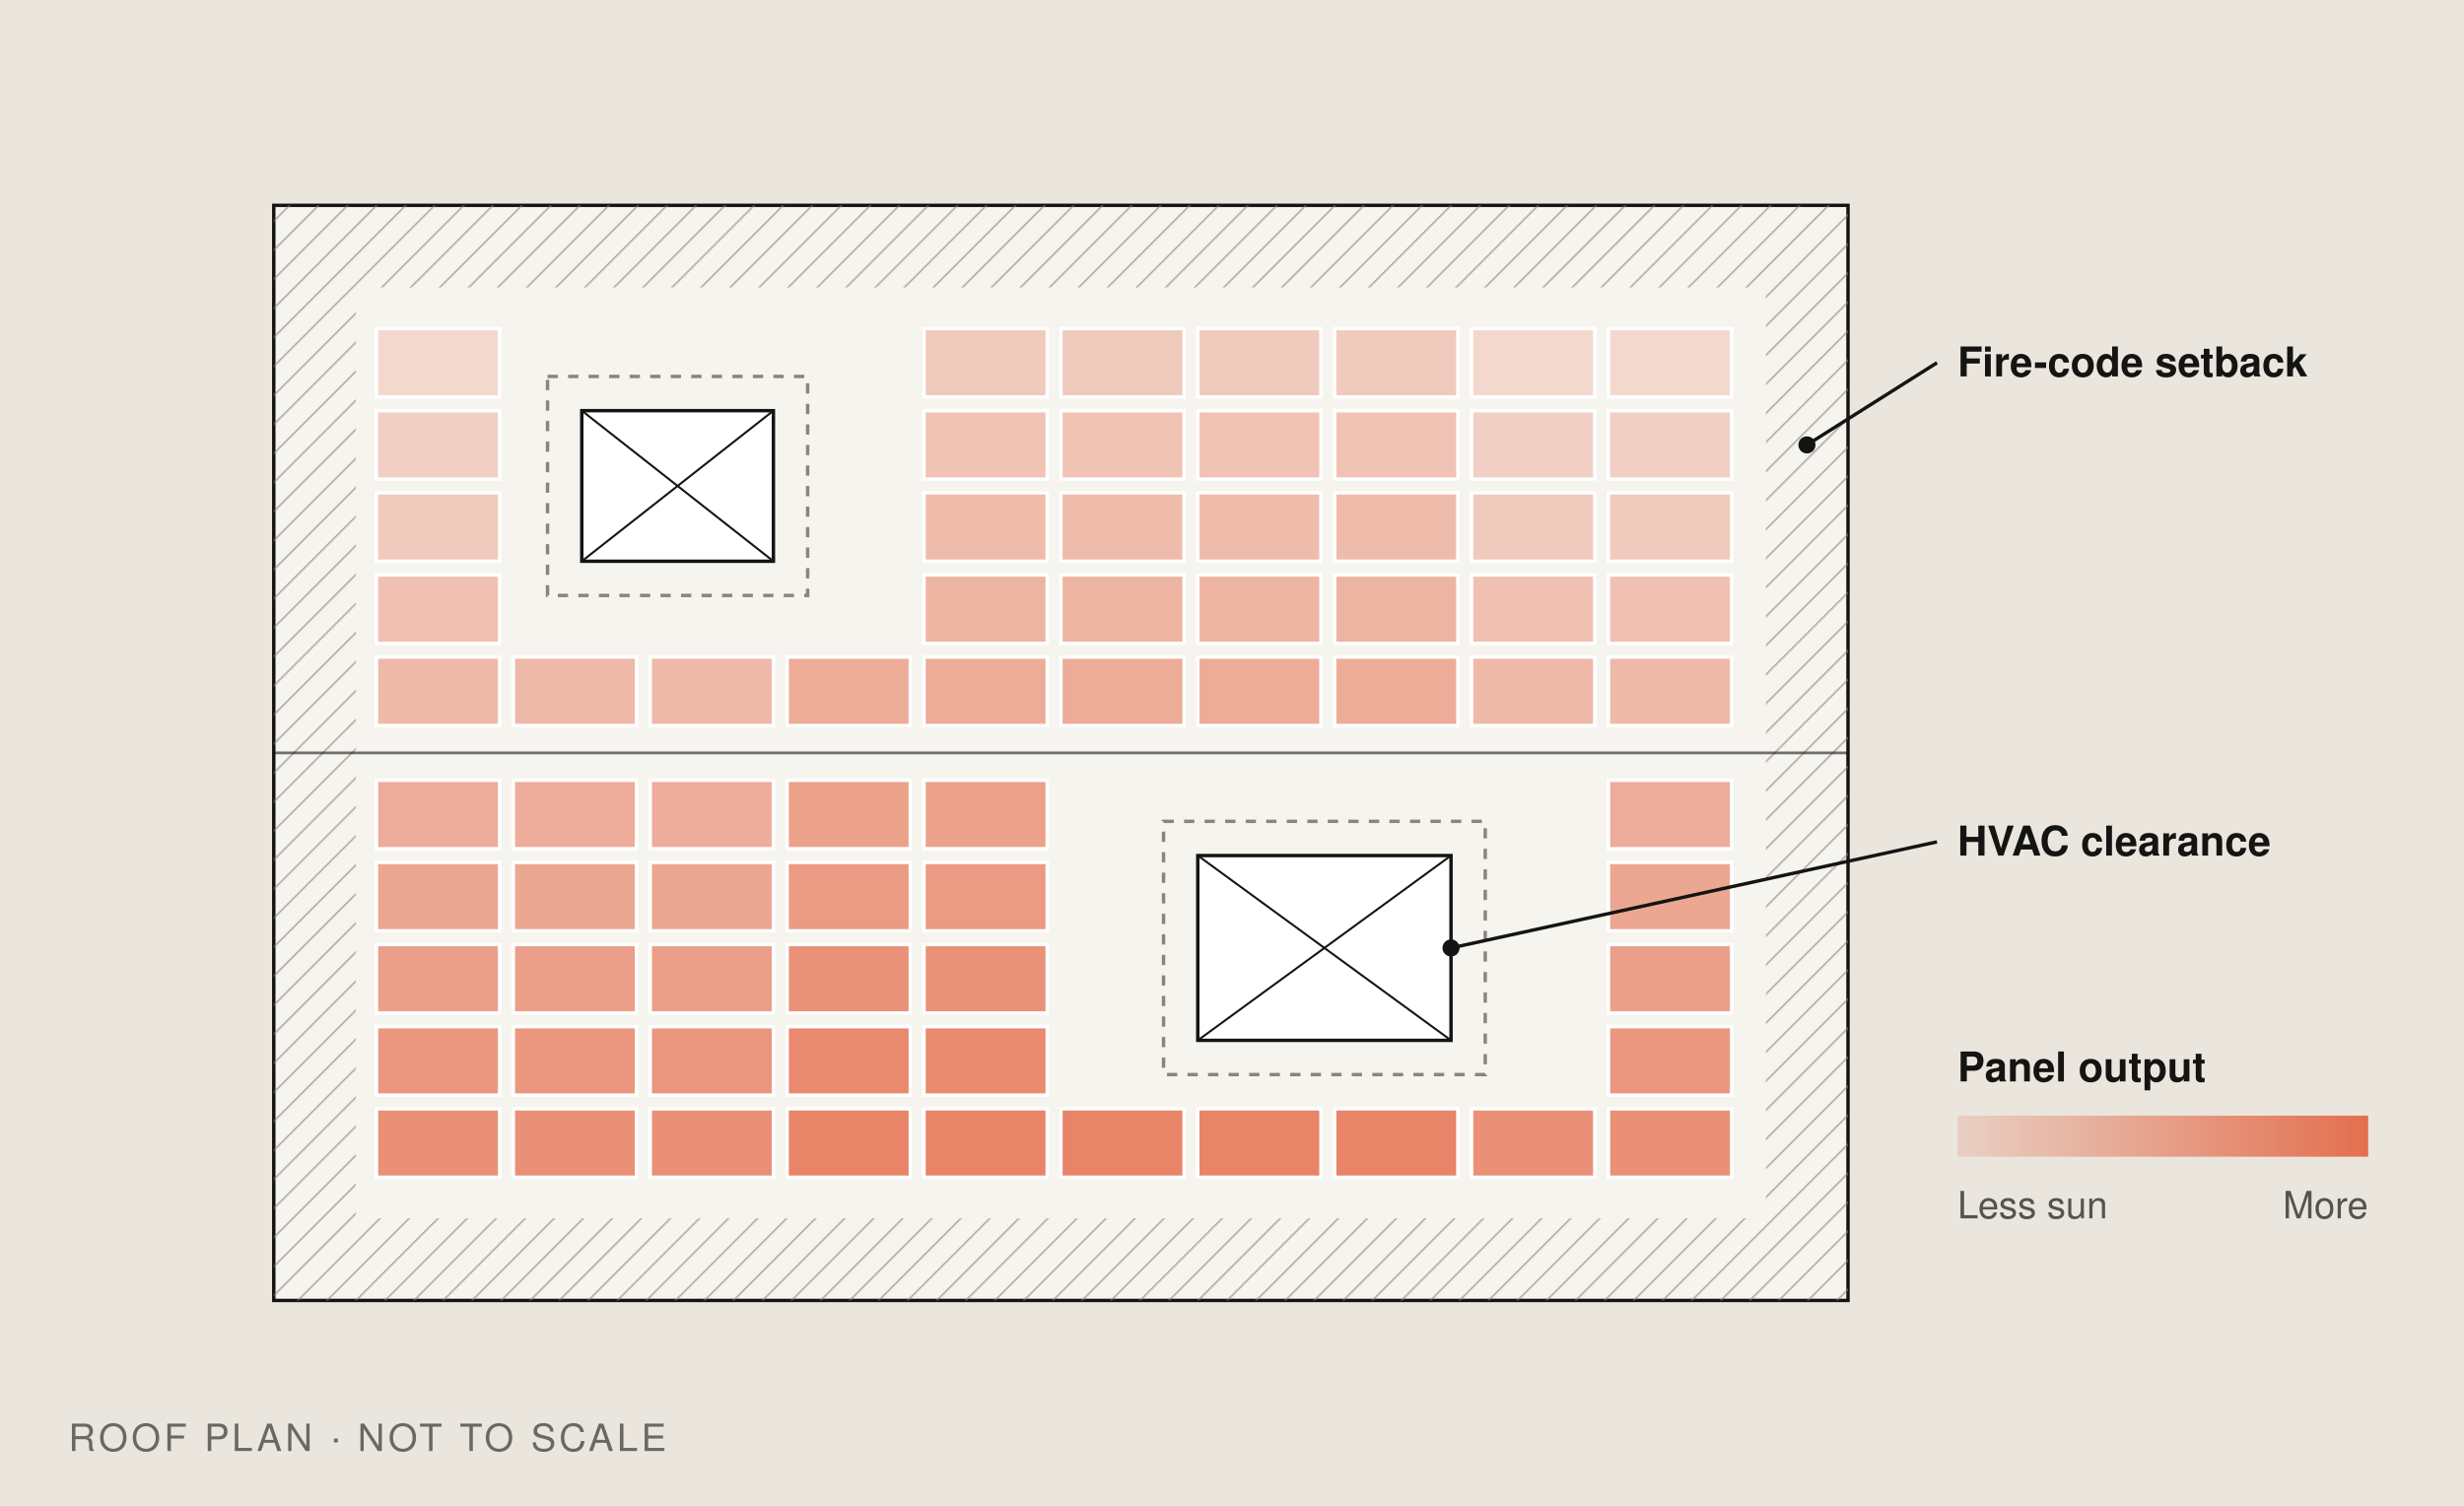
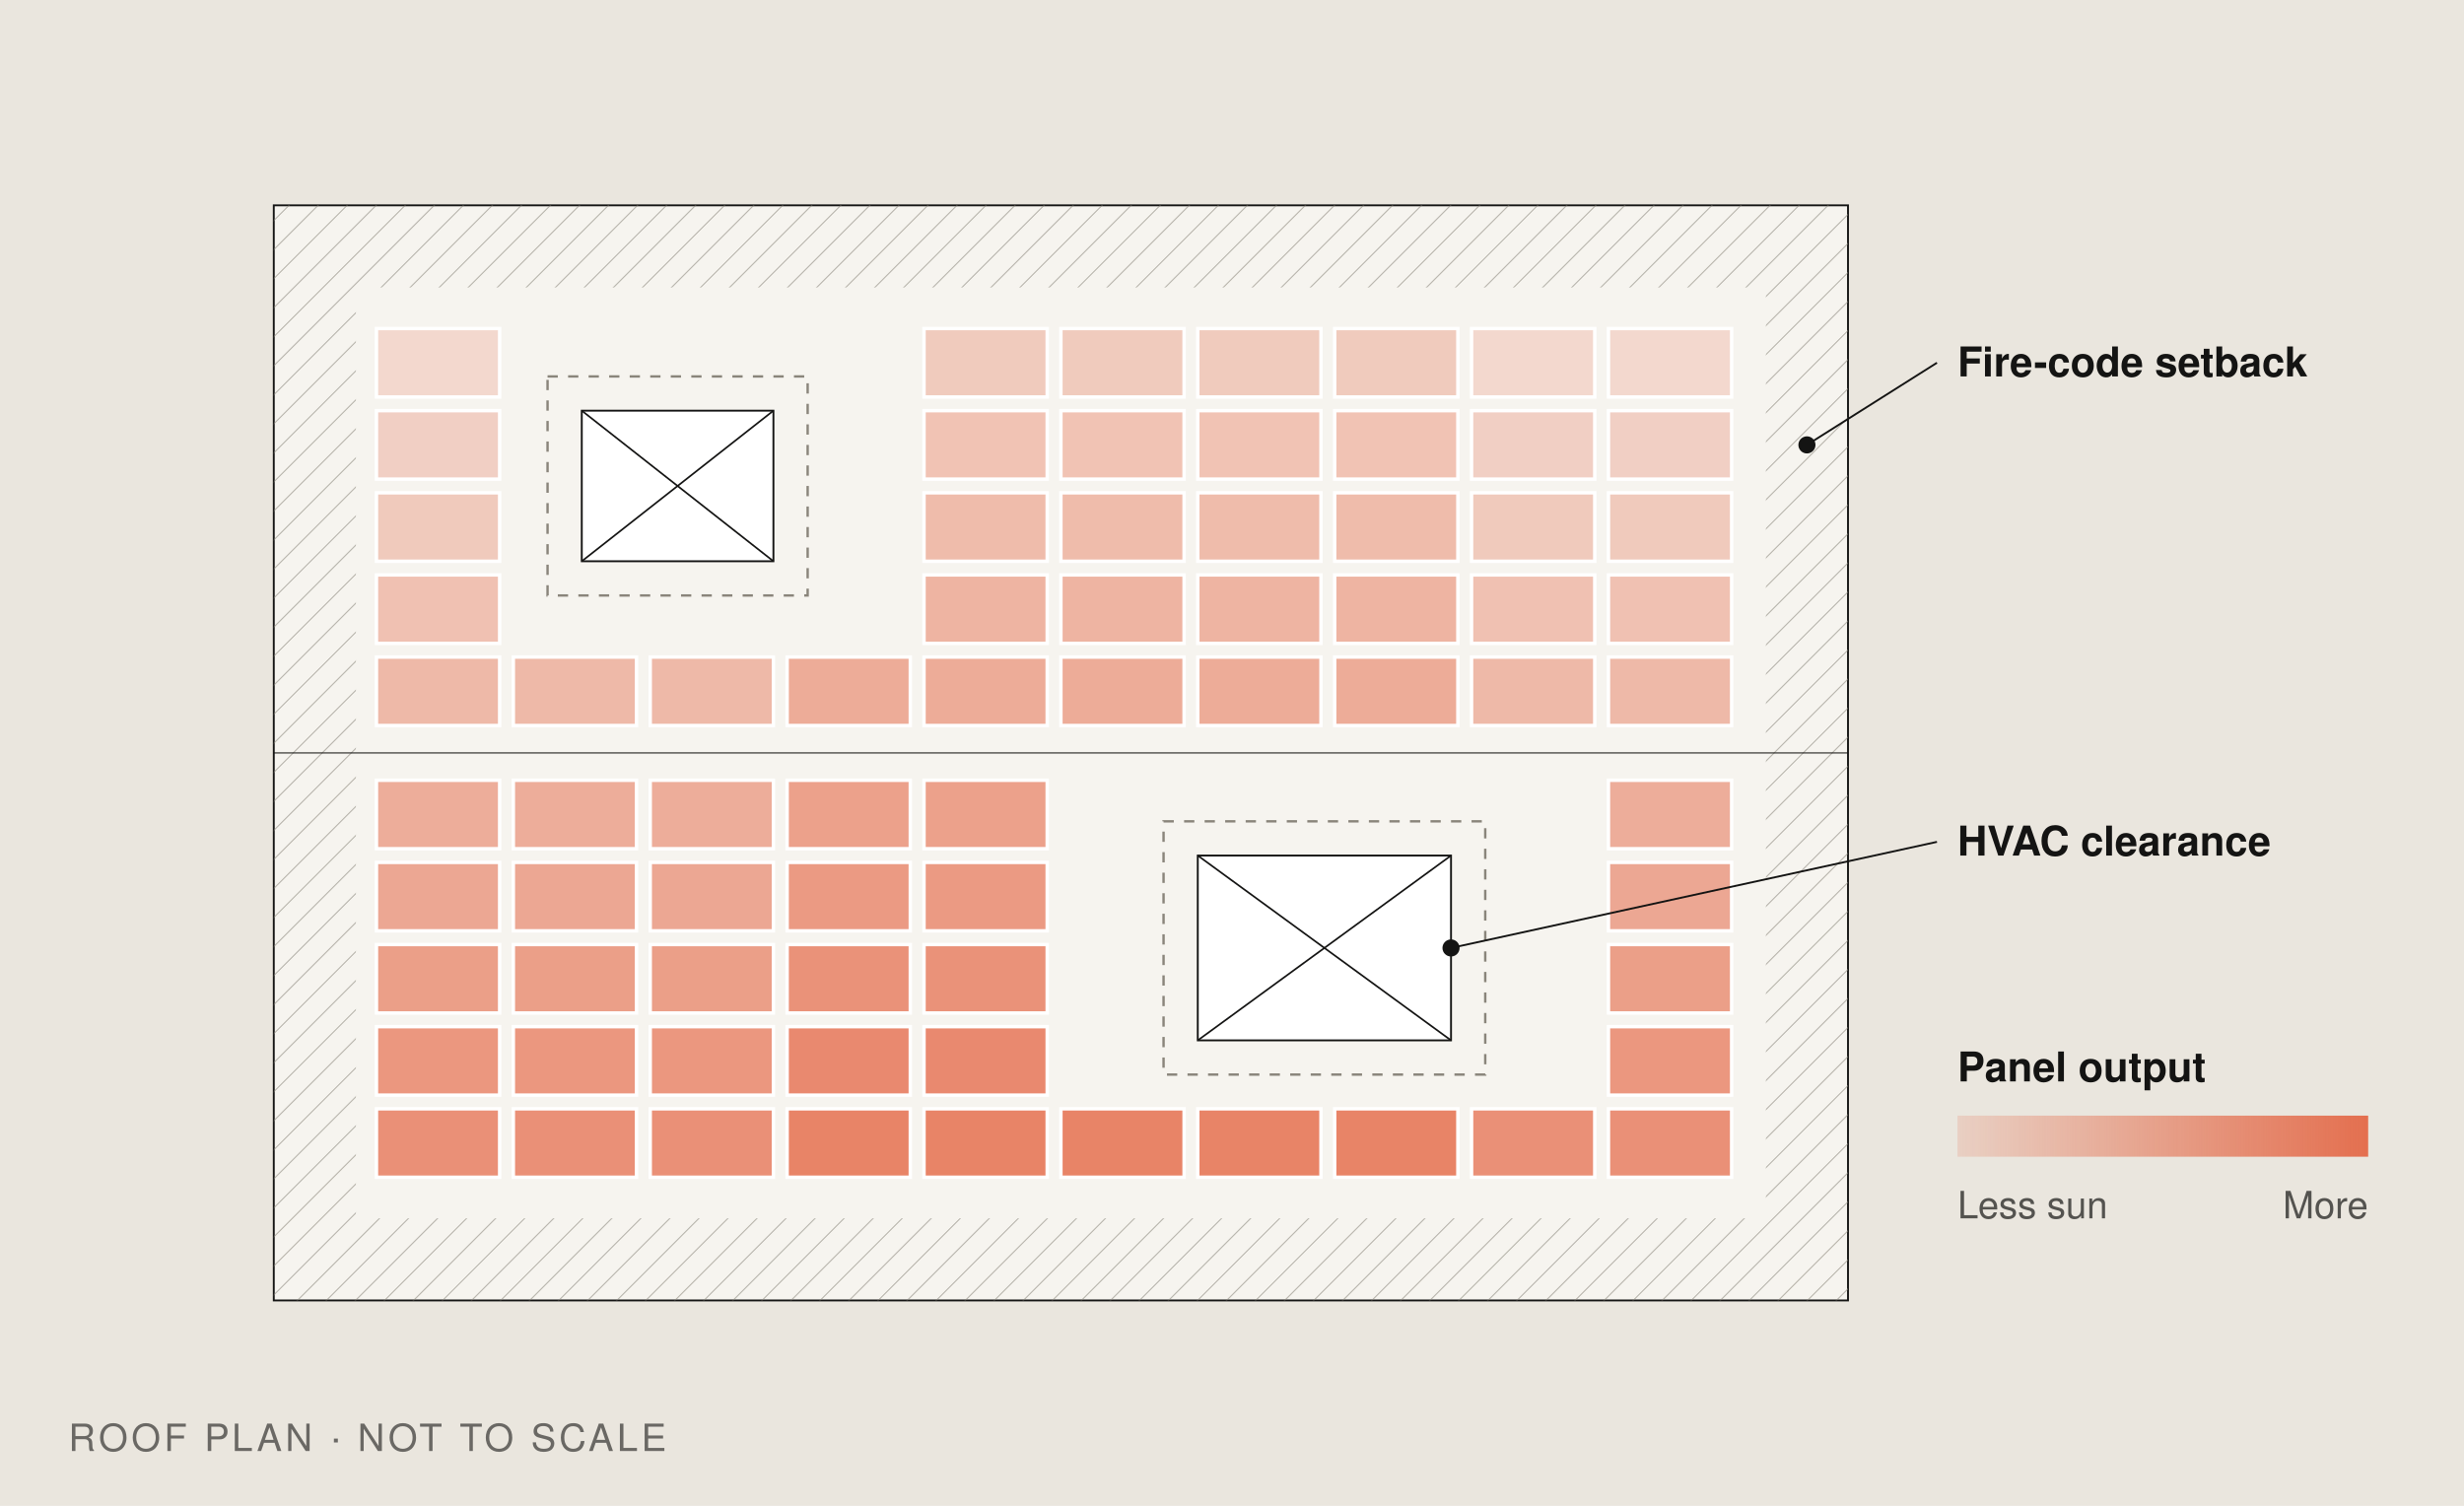
- <svg xmlns="http://www.w3.org/2000/svg" viewBox="0 0 720 440" role="img" aria-label="Roof plan: panels fill both roof planes, darker on the sunnier side, keeping clear of the fire-code setback and HVAC units">
+ <svg xmlns="http://www.w3.org/2000/svg" data-thinned="1" viewBox="0 0 720 440" role="img" aria-label="Roof plan: panels fill both roof planes, darker on the sunnier side, keeping clear of the fire-code setback and HVAC units">
  <rect width="720" height="440" fill="#EAE6DE" />
  <defs>
    <pattern id="h" width="6" height="6" patternUnits="userSpaceOnUse" patternTransform="rotate(45)">
-       <line x1="0" y1="0" x2="0" y2="6" stroke="#8A857B" stroke-width="1" />
+       <line x1="0" y1="0" x2="0" y2="6" stroke="#8A857B" stroke-width="0.55" />
    </pattern>
  </defs>
-   <rect x="80" y="60" width="460" height="320" fill="#F6F4EF" stroke="#141413" stroke-width="1" />
+   <rect x="80" y="60" width="460" height="320" fill="#F6F4EF" stroke="#141413" stroke-width="0.55" />
  <path d="M80 60H540V380H80Z M104 84V356H516V84Z" fill="url(#h)" fill-opacity=".6" fill-rule="evenodd" />
-   <line x1="80" y1="220" x2="540" y2="220" stroke="#141413" stroke-width=".8" stroke-opacity=".6" />
-   <rect x="340" y="240" width="94" height="74" fill="none" stroke="#8A857B" stroke-dasharray="3 3" />
-   <rect x="350" y="250" width="74" height="54" fill="#fff" stroke="#141413" stroke-width="1" />
-   <line x1="350" y1="250" x2="424" y2="304" stroke="#141413" stroke-width=".6" />
-   <line x1="424" y1="250" x2="350" y2="304" stroke="#141413" stroke-width=".6" />
-   <rect x="160" y="110" width="76" height="64" fill="none" stroke="#8A857B" stroke-dasharray="3 3" />
-   <rect x="170" y="120" width="56" height="44" fill="#fff" stroke="#141413" stroke-width="1" />
-   <line x1="170" y1="120" x2="226" y2="164" stroke="#141413" stroke-width=".6" />
-   <line x1="226" y1="120" x2="170" y2="164" stroke="#141413" stroke-width=".6" />
+   <line x1="80" y1="220" x2="540" y2="220" stroke="#141413" stroke-width="0.5" stroke-opacity=".6" />
+   <rect x="340" y="240" width="94" height="74" fill="none" stroke-width="0.7" stroke="#8A857B" stroke-dasharray="3 3" />
+   <rect x="350" y="250" width="74" height="54" fill="#fff" stroke="#141413" stroke-width="0.55" />
+   <line x1="350" y1="250" x2="424" y2="304" stroke="#141413" stroke-width="0.5" />
+   <line x1="424" y1="250" x2="350" y2="304" stroke="#141413" stroke-width="0.5" />
+   <rect x="160" y="110" width="76" height="64" fill="none" stroke-width="0.7" stroke="#8A857B" stroke-dasharray="3 3" />
+   <rect x="170" y="120" width="56" height="44" fill="#fff" stroke="#141413" stroke-width="0.55" />
+   <line x1="170" y1="120" x2="226" y2="164" stroke="#141413" stroke-width="0.5" />
+   <line x1="226" y1="120" x2="170" y2="164" stroke="#141413" stroke-width="0.5" />
  <rect x="110" y="228" width="36" height="20" fill="#E2512B" fill-opacity="0.43" stroke="#fff" stroke-width="1" />
  <rect x="150" y="228" width="36" height="20" fill="#E2512B" fill-opacity="0.43" stroke="#fff" stroke-width="1" />
  <rect x="190" y="228" width="36" height="20" fill="#E2512B" fill-opacity="0.43" stroke="#fff" stroke-width="1" />
  <rect x="230" y="228" width="36" height="20" fill="#E2512B" fill-opacity="0.51" stroke="#fff" stroke-width="1" />
  <rect x="270" y="228" width="36" height="20" fill="#E2512B" fill-opacity="0.51" stroke="#fff" stroke-width="1" />
  <rect x="470" y="228" width="36" height="20" fill="#E2512B" fill-opacity="0.43" stroke="#fff" stroke-width="1" />
  <rect x="110" y="252" width="36" height="20" fill="#E2512B" fill-opacity="0.47" stroke="#fff" stroke-width="1" />
  <rect x="150" y="252" width="36" height="20" fill="#E2512B" fill-opacity="0.47" stroke="#fff" stroke-width="1" />
  <rect x="190" y="252" width="36" height="20" fill="#E2512B" fill-opacity="0.47" stroke="#fff" stroke-width="1" />
  <rect x="230" y="252" width="36" height="20" fill="#E2512B" fill-opacity="0.55" stroke="#fff" stroke-width="1" />
  <rect x="270" y="252" width="36" height="20" fill="#E2512B" fill-opacity="0.55" stroke="#fff" stroke-width="1" />
  <rect x="470" y="252" width="36" height="20" fill="#E2512B" fill-opacity="0.47" stroke="#fff" stroke-width="1" />
  <rect x="110" y="276" width="36" height="20" fill="#E2512B" fill-opacity="0.52" stroke="#fff" stroke-width="1" />
  <rect x="150" y="276" width="36" height="20" fill="#E2512B" fill-opacity="0.52" stroke="#fff" stroke-width="1" />
  <rect x="190" y="276" width="36" height="20" fill="#E2512B" fill-opacity="0.52" stroke="#fff" stroke-width="1" />
  <rect x="230" y="276" width="36" height="20" fill="#E2512B" fill-opacity="0.60" stroke="#fff" stroke-width="1" />
  <rect x="270" y="276" width="36" height="20" fill="#E2512B" fill-opacity="0.60" stroke="#fff" stroke-width="1" />
  <rect x="470" y="276" width="36" height="20" fill="#E2512B" fill-opacity="0.52" stroke="#fff" stroke-width="1" />
  <rect x="110" y="300" width="36" height="20" fill="#E2512B" fill-opacity="0.57" stroke="#fff" stroke-width="1" />
  <rect x="150" y="300" width="36" height="20" fill="#E2512B" fill-opacity="0.57" stroke="#fff" stroke-width="1" />
  <rect x="190" y="300" width="36" height="20" fill="#E2512B" fill-opacity="0.57" stroke="#fff" stroke-width="1" />
  <rect x="230" y="300" width="36" height="20" fill="#E2512B" fill-opacity="0.65" stroke="#fff" stroke-width="1" />
  <rect x="270" y="300" width="36" height="20" fill="#E2512B" fill-opacity="0.65" stroke="#fff" stroke-width="1" />
  <rect x="470" y="300" width="36" height="20" fill="#E2512B" fill-opacity="0.57" stroke="#fff" stroke-width="1" />
  <rect x="110" y="324" width="36" height="20" fill="#E2512B" fill-opacity="0.61" stroke="#fff" stroke-width="1" />
  <rect x="150" y="324" width="36" height="20" fill="#E2512B" fill-opacity="0.61" stroke="#fff" stroke-width="1" />
  <rect x="190" y="324" width="36" height="20" fill="#E2512B" fill-opacity="0.61" stroke="#fff" stroke-width="1" />
  <rect x="230" y="324" width="36" height="20" fill="#E2512B" fill-opacity="0.69" stroke="#fff" stroke-width="1" />
  <rect x="270" y="324" width="36" height="20" fill="#E2512B" fill-opacity="0.69" stroke="#fff" stroke-width="1" />
  <rect x="310" y="324" width="36" height="20" fill="#E2512B" fill-opacity="0.69" stroke="#fff" stroke-width="1" />
  <rect x="350" y="324" width="36" height="20" fill="#E2512B" fill-opacity="0.69" stroke="#fff" stroke-width="1" />
  <rect x="390" y="324" width="36" height="20" fill="#E2512B" fill-opacity="0.69" stroke="#fff" stroke-width="1" />
  <rect x="430" y="324" width="36" height="20" fill="#E2512B" fill-opacity="0.61" stroke="#fff" stroke-width="1" />
  <rect x="470" y="324" width="36" height="20" fill="#E2512B" fill-opacity="0.61" stroke="#fff" stroke-width="1" />
  <rect x="110" y="192" width="36" height="20" fill="#E2512B" fill-opacity="0.36" stroke="#fff" stroke-width="1" />
  <rect x="150" y="192" width="36" height="20" fill="#E2512B" fill-opacity="0.36" stroke="#fff" stroke-width="1" />
  <rect x="190" y="192" width="36" height="20" fill="#E2512B" fill-opacity="0.36" stroke="#fff" stroke-width="1" />
  <rect x="230" y="192" width="36" height="20" fill="#E2512B" fill-opacity="0.44" stroke="#fff" stroke-width="1" />
  <rect x="270" y="192" width="36" height="20" fill="#E2512B" fill-opacity="0.44" stroke="#fff" stroke-width="1" />
  <rect x="310" y="192" width="36" height="20" fill="#E2512B" fill-opacity="0.44" stroke="#fff" stroke-width="1" />
  <rect x="350" y="192" width="36" height="20" fill="#E2512B" fill-opacity="0.44" stroke="#fff" stroke-width="1" />
  <rect x="390" y="192" width="36" height="20" fill="#E2512B" fill-opacity="0.44" stroke="#fff" stroke-width="1" />
  <rect x="430" y="192" width="36" height="20" fill="#E2512B" fill-opacity="0.36" stroke="#fff" stroke-width="1" />
  <rect x="470" y="192" width="36" height="20" fill="#E2512B" fill-opacity="0.36" stroke="#fff" stroke-width="1" />
  <rect x="110" y="168" width="36" height="20" fill="#E2512B" fill-opacity="0.31" stroke="#fff" stroke-width="1" />
  <rect x="270" y="168" width="36" height="20" fill="#E2512B" fill-opacity="0.39" stroke="#fff" stroke-width="1" />
  <rect x="310" y="168" width="36" height="20" fill="#E2512B" fill-opacity="0.39" stroke="#fff" stroke-width="1" />
  <rect x="350" y="168" width="36" height="20" fill="#E2512B" fill-opacity="0.39" stroke="#fff" stroke-width="1" />
  <rect x="390" y="168" width="36" height="20" fill="#E2512B" fill-opacity="0.39" stroke="#fff" stroke-width="1" />
  <rect x="430" y="168" width="36" height="20" fill="#E2512B" fill-opacity="0.31" stroke="#fff" stroke-width="1" />
  <rect x="470" y="168" width="36" height="20" fill="#E2512B" fill-opacity="0.31" stroke="#fff" stroke-width="1" />
  <rect x="110" y="144" width="36" height="20" fill="#E2512B" fill-opacity="0.26" stroke="#fff" stroke-width="1" />
  <rect x="270" y="144" width="36" height="20" fill="#E2512B" fill-opacity="0.34" stroke="#fff" stroke-width="1" />
  <rect x="310" y="144" width="36" height="20" fill="#E2512B" fill-opacity="0.34" stroke="#fff" stroke-width="1" />
  <rect x="350" y="144" width="36" height="20" fill="#E2512B" fill-opacity="0.34" stroke="#fff" stroke-width="1" />
  <rect x="390" y="144" width="36" height="20" fill="#E2512B" fill-opacity="0.34" stroke="#fff" stroke-width="1" />
  <rect x="430" y="144" width="36" height="20" fill="#E2512B" fill-opacity="0.26" stroke="#fff" stroke-width="1" />
  <rect x="470" y="144" width="36" height="20" fill="#E2512B" fill-opacity="0.26" stroke="#fff" stroke-width="1" />
  <rect x="110" y="120" width="36" height="20" fill="#E2512B" fill-opacity="0.22" stroke="#fff" stroke-width="1" />
  <rect x="270" y="120" width="36" height="20" fill="#E2512B" fill-opacity="0.30" stroke="#fff" stroke-width="1" />
  <rect x="310" y="120" width="36" height="20" fill="#E2512B" fill-opacity="0.30" stroke="#fff" stroke-width="1" />
  <rect x="350" y="120" width="36" height="20" fill="#E2512B" fill-opacity="0.30" stroke="#fff" stroke-width="1" />
  <rect x="390" y="120" width="36" height="20" fill="#E2512B" fill-opacity="0.30" stroke="#fff" stroke-width="1" />
  <rect x="430" y="120" width="36" height="20" fill="#E2512B" fill-opacity="0.22" stroke="#fff" stroke-width="1" />
  <rect x="470" y="120" width="36" height="20" fill="#E2512B" fill-opacity="0.22" stroke="#fff" stroke-width="1" />
  <rect x="110" y="96" width="36" height="20" fill="#E2512B" fill-opacity="0.17" stroke="#fff" stroke-width="1" />
  <rect x="270" y="96" width="36" height="20" fill="#E2512B" fill-opacity="0.25" stroke="#fff" stroke-width="1" />
  <rect x="310" y="96" width="36" height="20" fill="#E2512B" fill-opacity="0.25" stroke="#fff" stroke-width="1" />
  <rect x="350" y="96" width="36" height="20" fill="#E2512B" fill-opacity="0.25" stroke="#fff" stroke-width="1" />
  <rect x="390" y="96" width="36" height="20" fill="#E2512B" fill-opacity="0.25" stroke="#fff" stroke-width="1" />
  <rect x="430" y="96" width="36" height="20" fill="#E2512B" fill-opacity="0.17" stroke="#fff" stroke-width="1" />
  <rect x="470" y="96" width="36" height="20" fill="#E2512B" fill-opacity="0.17" stroke="#fff" stroke-width="1" />
-   <line x1="528.0" y1="130" x2="566" y2="106" stroke="#141413" stroke-width="1" />
+   <line x1="528.0" y1="130" x2="566" y2="106" stroke="#141413" stroke-width="0.55" />
  <circle cx="528.0" cy="130" r="2.5" fill="#141413" />
  <text x="572" y="110" text-anchor="start" font-family="Archivo, Helvetica, Arial, sans-serif" font-size="12" font-weight="600" fill="#141413" fill-opacity="1" letter-spacing="0">Fire-code setback</text>
-   <line x1="424" y1="277" x2="566" y2="246" stroke="#141413" stroke-width="1" />
+   <line x1="424" y1="277" x2="566" y2="246" stroke="#141413" stroke-width="0.55" />
  <circle cx="424" cy="277" r="2.5" fill="#141413" />
  <text x="572" y="250" text-anchor="start" font-family="Archivo, Helvetica, Arial, sans-serif" font-size="12" font-weight="600" fill="#141413" fill-opacity="1" letter-spacing="0">HVAC clearance</text>
  <text x="572" y="316" text-anchor="start" font-family="Archivo, Helvetica, Arial, sans-serif" font-size="12" font-weight="600" fill="#141413" fill-opacity="1" letter-spacing="0">Panel output</text>
  <defs>
    <linearGradient id="sun">
      <stop offset="0" stop-color="#E2512B" stop-opacity=".15" />
      <stop offset="1" stop-color="#E2512B" stop-opacity=".8" />
    </linearGradient>
  </defs>
  <rect x="572" y="326" width="120" height="12" fill="url(#sun)" />
  <text x="572" y="356" text-anchor="start" font-family="Archivo, Helvetica, Arial, sans-serif" font-size="11" font-weight="400" fill="#141413" fill-opacity="0.7" letter-spacing="0">Less sun</text>
  <text x="692" y="356" text-anchor="end" font-family="Archivo, Helvetica, Arial, sans-serif" font-size="11" font-weight="400" fill="#141413" fill-opacity="0.7" letter-spacing="0">More</text>
  <text x="20" y="424" text-anchor="start" font-family="Archivo, Helvetica, Arial, sans-serif" font-size="11" font-weight="400" fill="#141413" fill-opacity="0.6" letter-spacing="1">ROOF PLAN · NOT TO SCALE</text>
</svg>
